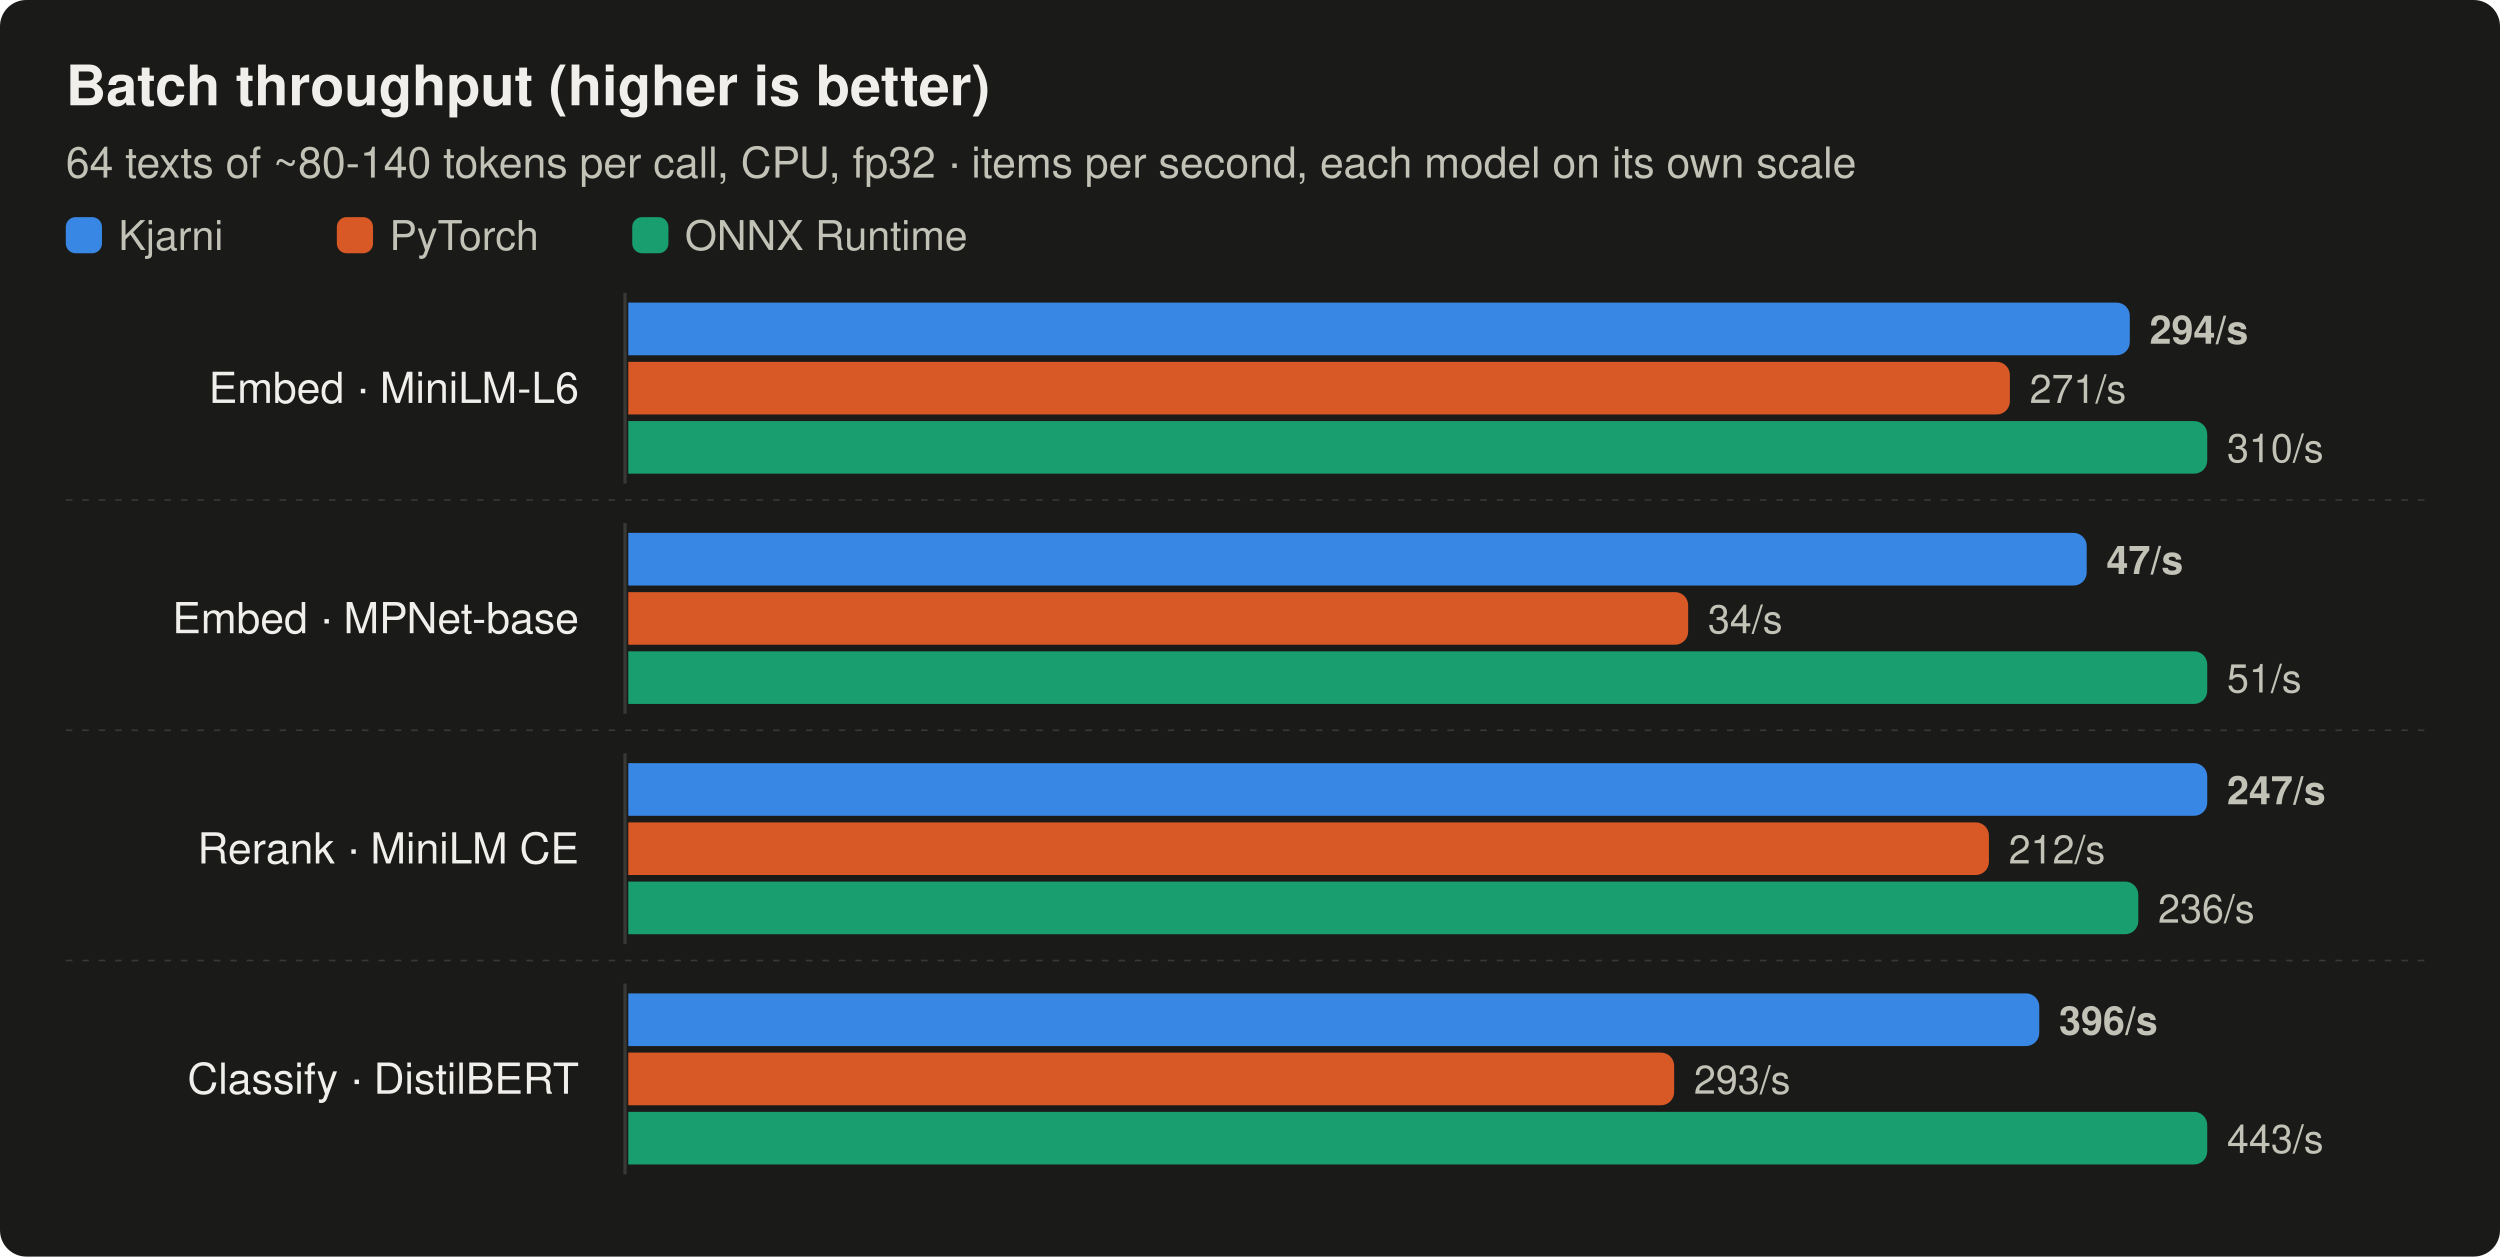
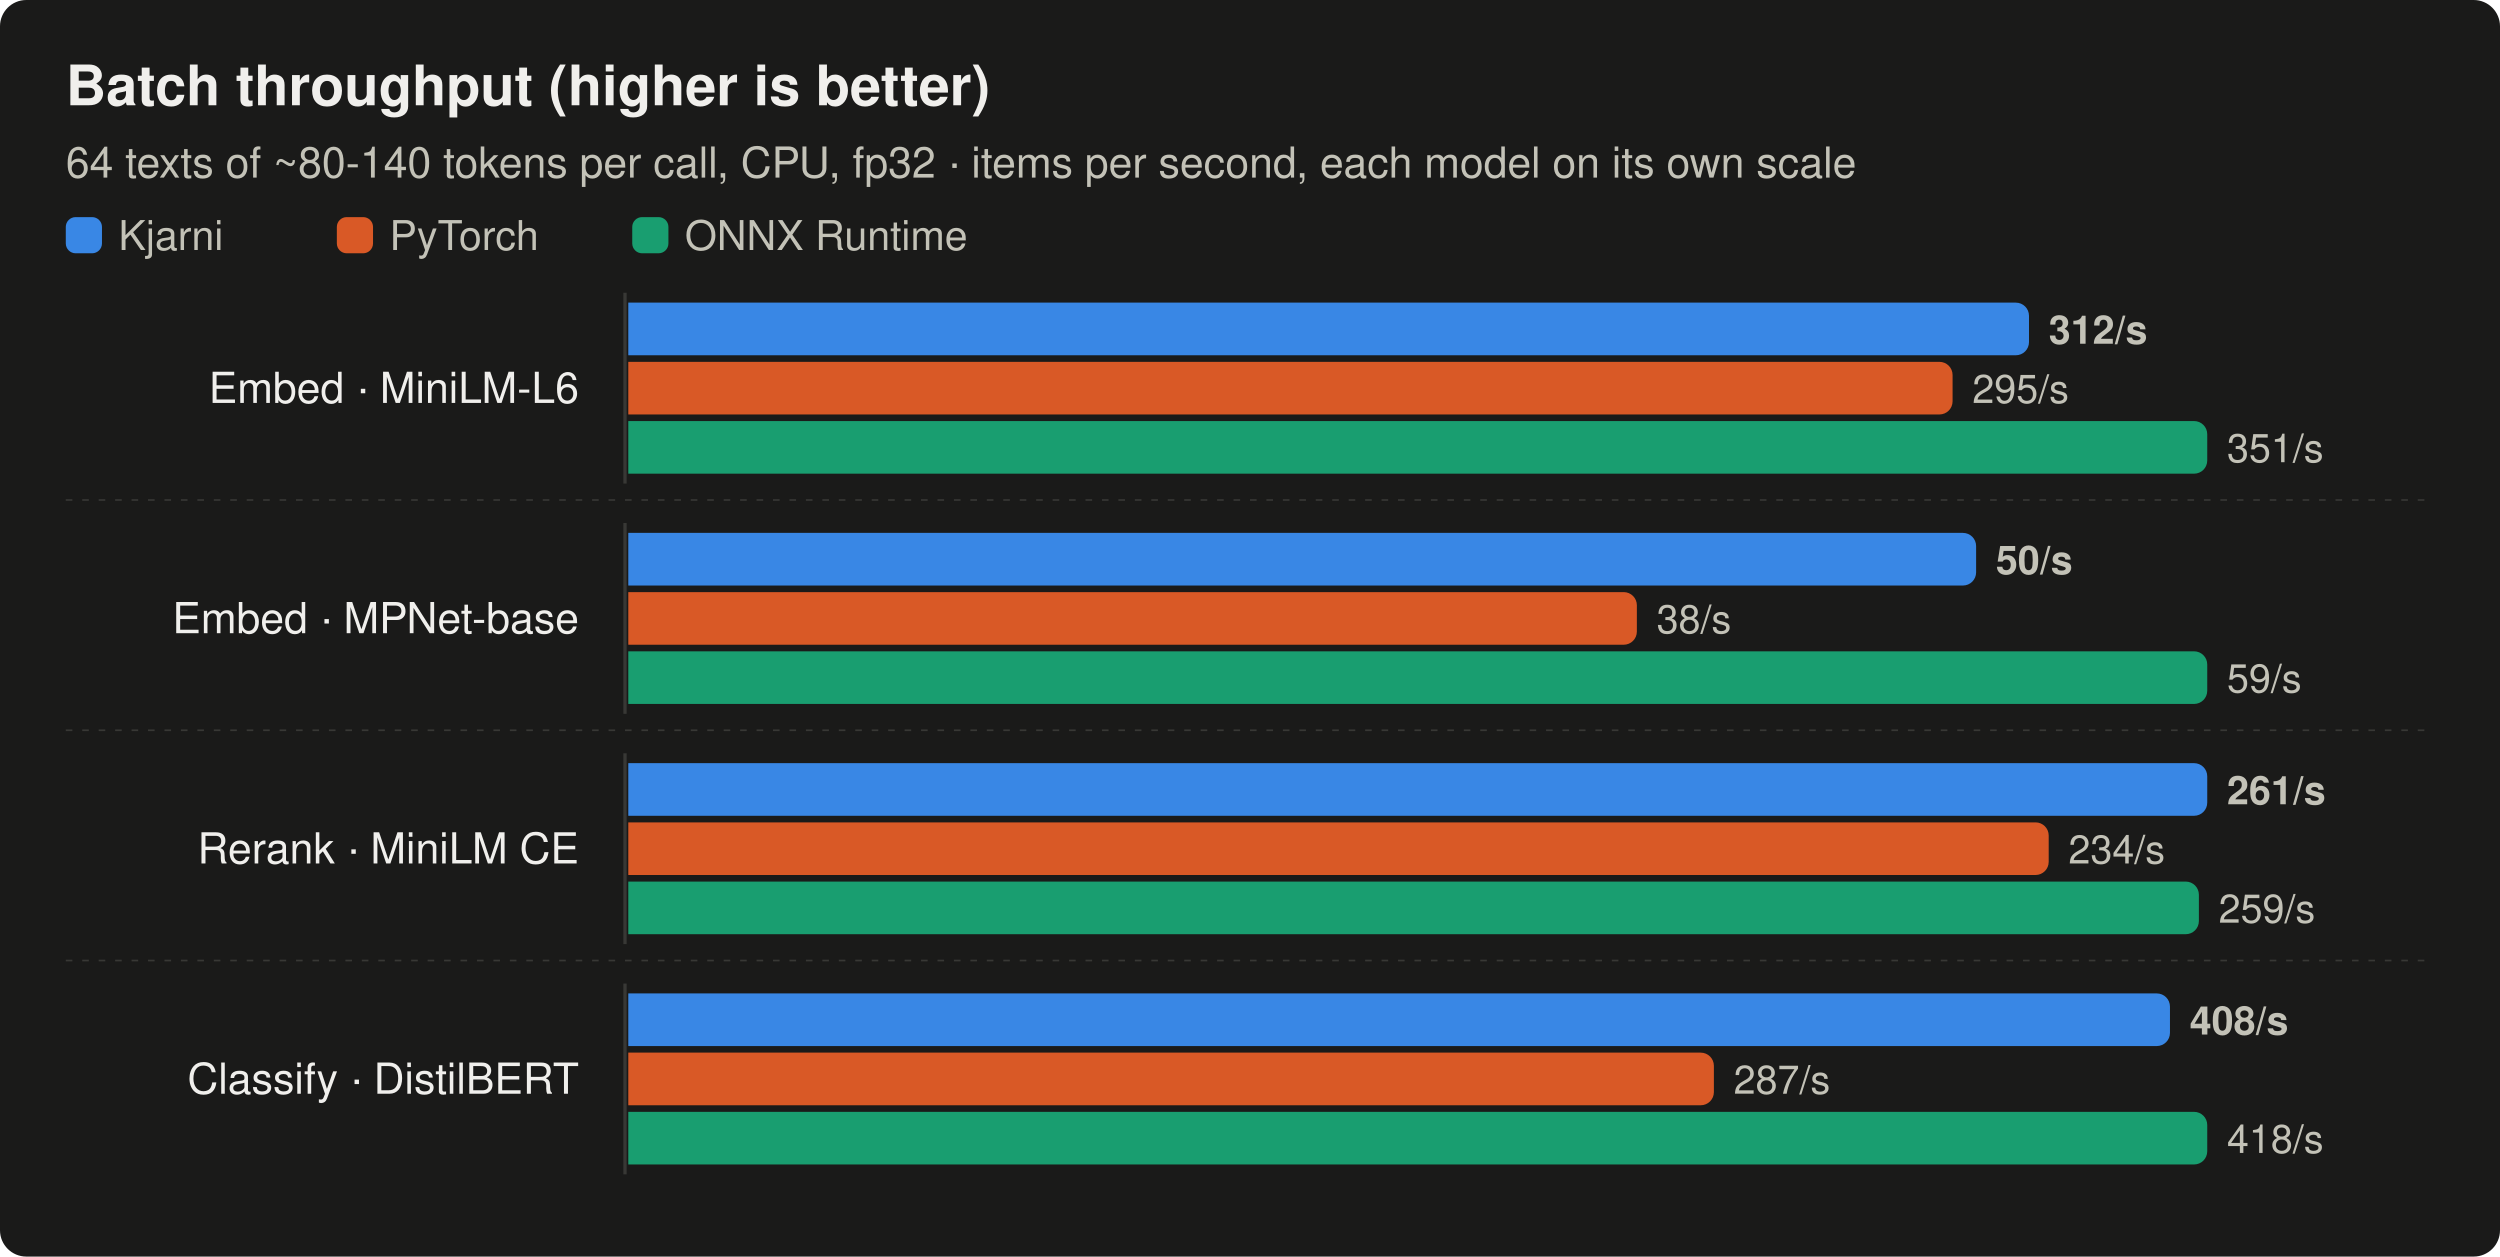
<svg xmlns="http://www.w3.org/2000/svg" width="760" height="382" viewBox="0 0 760 382" font-family="-apple-system, BlinkMacSystemFont, 'Segoe UI', Helvetica, Arial, sans-serif" role="img" aria-label="Batch throughput (higher is better)">
  <rect width="760" height="382" rx="8" fill="#1a1a19" />
  <text x="20" y="32" font-size="17" font-weight="600" fill="#f0efec">Batch throughput (higher is better)</text>
  <text x="20" y="54" font-size="13" fill="#c3c2b7">64 texts of ~80-140 tokens per call, CPU, fp32 · items per second, each model on its own scale</text>
  <rect x="20" y="66" width="11" height="11" rx="3" fill="#3987e5" />
  <text x="36" y="76" font-size="12.5" fill="#c3c2b7">Kjarni</text>
  <rect x="102.4" y="66" width="11" height="11" rx="3" fill="#d95926" />
  <text x="118.4" y="76" font-size="12.5" fill="#c3c2b7">PyTorch</text>
  <rect x="192.2" y="66" width="11" height="11" rx="3" fill="#199e70" />
  <text x="208.2" y="76" font-size="12.5" fill="#c3c2b7">ONNX Runtime</text>
  <text x="176" y="122.5" text-anchor="end" font-size="13" fill="#f0efec">Embed · MiniLM-L6</text>
  <line x1="190" y1="89" x2="190" y2="147" stroke="#383835" stroke-width="1" />
-   <path d="M191,92 h452.457 a4,4 0 0 1 4,4 v8 a4,4 0 0 1 -4,4 h-452.457 z" fill="#3987e5" />
-   <text x="653.457" y="104.5" font-size="12" fill="#c3c2b7" font-weight="600">294/s</text>
-   <path d="M191,110 h416.004 a4,4 0 0 1 4,4 v8 a4,4 0 0 1 -4,4 h-416.004 z" fill="#d95926" />
-   <text x="617.004" y="122.5" font-size="12" fill="#c3c2b7">271/s</text>
+   <path d="M191,92 h421.816 a4,4 0 0 1 4,4 v8 a4,4 0 0 1 -4,4 h-421.816 z" fill="#3987e5" />
+   <text x="622.816" y="104.5" font-size="12" fill="#c3c2b7" font-weight="600">312/s</text>
+   <path d="M191,110 h398.585 a4,4 0 0 1 4,4 v8 a4,4 0 0 1 -4,4 h-398.585 z" fill="#d95926" />
+   <text x="599.585" y="122.5" font-size="12" fill="#c3c2b7">295/s</text>
  <path d="M191,128 h476.0 a4,4 0 0 1 4,4 v8 a4,4 0 0 1 -4,4 h-476.0 z" fill="#199e70" />
-   <text x="677.0" y="140.5" font-size="12" fill="#c3c2b7">310/s</text>
+   <text x="677.0" y="140.5" font-size="12" fill="#c3c2b7">351/s</text>
  <line x1="20" y1="152.0" x2="740" y2="152.0" stroke="#383835" stroke-width="0.5" stroke-dasharray="2 3" />
  <text x="176" y="192.5" text-anchor="end" font-size="13" fill="#f0efec">Embed · MPNet-base</text>
  <line x1="190" y1="159" x2="190" y2="217" stroke="#383835" stroke-width="1" />
-   <path d="M191,162 h439.361 a4,4 0 0 1 4,4 v8 a4,4 0 0 1 -4,4 h-439.361 z" fill="#3987e5" />
-   <text x="640.361" y="174.5" font-size="12" fill="#c3c2b7" font-weight="600">47/s</text>
-   <path d="M191,180 h318.199 a4,4 0 0 1 4,4 v8 a4,4 0 0 1 -4,4 h-318.199 z" fill="#d95926" />
-   <text x="519.199" y="192.5" font-size="12" fill="#c3c2b7">34/s</text>
+   <path d="M191,162 h405.739 a4,4 0 0 1 4,4 v8 a4,4 0 0 1 -4,4 h-405.739 z" fill="#3987e5" />
+   <text x="606.739" y="174.5" font-size="12" fill="#c3c2b7" font-weight="600">50/s</text>
+   <path d="M191,180 h302.608 a4,4 0 0 1 4,4 v8 a4,4 0 0 1 -4,4 h-302.608 z" fill="#d95926" />
+   <text x="503.608" y="192.5" font-size="12" fill="#c3c2b7">38/s</text>
  <path d="M191,198 h476.0 a4,4 0 0 1 4,4 v8 a4,4 0 0 1 -4,4 h-476.0 z" fill="#199e70" />
-   <text x="677.0" y="210.5" font-size="12" fill="#c3c2b7">51/s</text>
+   <text x="677.0" y="210.5" font-size="12" fill="#c3c2b7">59/s</text>
  <line x1="20" y1="222.0" x2="740" y2="222.0" stroke="#383835" stroke-width="0.5" stroke-dasharray="2 3" />
  <text x="176" y="262.5" text-anchor="end" font-size="13" fill="#f0efec">Rerank · MiniLM CE</text>
  <line x1="190" y1="229" x2="190" y2="287" stroke="#383835" stroke-width="1" />
  <path d="M191,232 h476.0 a4,4 0 0 1 4,4 v8 a4,4 0 0 1 -4,4 h-476.0 z" fill="#3987e5" />
-   <text x="677.0" y="244.5" font-size="12" fill="#c3c2b7" font-weight="600">247/s</text>
-   <path d="M191,250 h409.633 a4,4 0 0 1 4,4 v8 a4,4 0 0 1 -4,4 h-409.633 z" fill="#d95926" />
-   <text x="610.633" y="262.5" font-size="12" fill="#c3c2b7">212/s</text>
-   <path d="M191,268 h455.043 a4,4 0 0 1 4,4 v8 a4,4 0 0 1 -4,4 h-455.043 z" fill="#199e70" />
-   <text x="656.043" y="280.5" font-size="12" fill="#c3c2b7">236/s</text>
+   <text x="677.0" y="244.5" font-size="12" fill="#c3c2b7" font-weight="600">261/s</text>
+   <path d="M191,250 h427.804 a4,4 0 0 1 4,4 v8 a4,4 0 0 1 -4,4 h-427.804 z" fill="#d95926" />
+   <text x="628.804" y="262.5" font-size="12" fill="#c3c2b7">234/s</text>
+   <path d="M191,268 h473.461 a4,4 0 0 1 4,4 v8 a4,4 0 0 1 -4,4 h-473.461 z" fill="#199e70" />
+   <text x="674.461" y="280.5" font-size="12" fill="#c3c2b7">259/s</text>
  <line x1="20" y1="292.0" x2="740" y2="292.0" stroke="#383835" stroke-width="0.5" stroke-dasharray="2 3" />
  <text x="176" y="332.5" text-anchor="end" font-size="13" fill="#f0efec">Classify · DistilBERT</text>
  <line x1="190" y1="299" x2="190" y2="357" stroke="#383835" stroke-width="1" />
-   <path d="M191,302 h424.937 a4,4 0 0 1 4,4 v8 a4,4 0 0 1 -4,4 h-424.937 z" fill="#3987e5" />
-   <text x="625.937" y="314.5" font-size="12" fill="#c3c2b7" font-weight="600">396/s</text>
-   <path d="M191,320 h313.941 a4,4 0 0 1 4,4 v8 a4,4 0 0 1 -4,4 h-313.941 z" fill="#d95926" />
-   <text x="514.941" y="332.5" font-size="12" fill="#c3c2b7">293/s</text>
+   <path d="M191,302 h464.669 a4,4 0 0 1 4,4 v8 a4,4 0 0 1 -4,4 h-464.669 z" fill="#3987e5" />
+   <text x="665.669" y="314.5" font-size="12" fill="#c3c2b7" font-weight="600">408/s</text>
+   <path d="M191,320 h326.023 a4,4 0 0 1 4,4 v8 a4,4 0 0 1 -4,4 h-326.023 z" fill="#d95926" />
+   <text x="527.023" y="332.5" font-size="12" fill="#c3c2b7">287/s</text>
  <path d="M191,338 h476.0 a4,4 0 0 1 4,4 v8 a4,4 0 0 1 -4,4 h-476.0 z" fill="#199e70" />
-   <text x="677.0" y="350.5" font-size="12" fill="#c3c2b7">443/s</text>
+   <text x="677.0" y="350.5" font-size="12" fill="#c3c2b7">418/s</text>
</svg>
